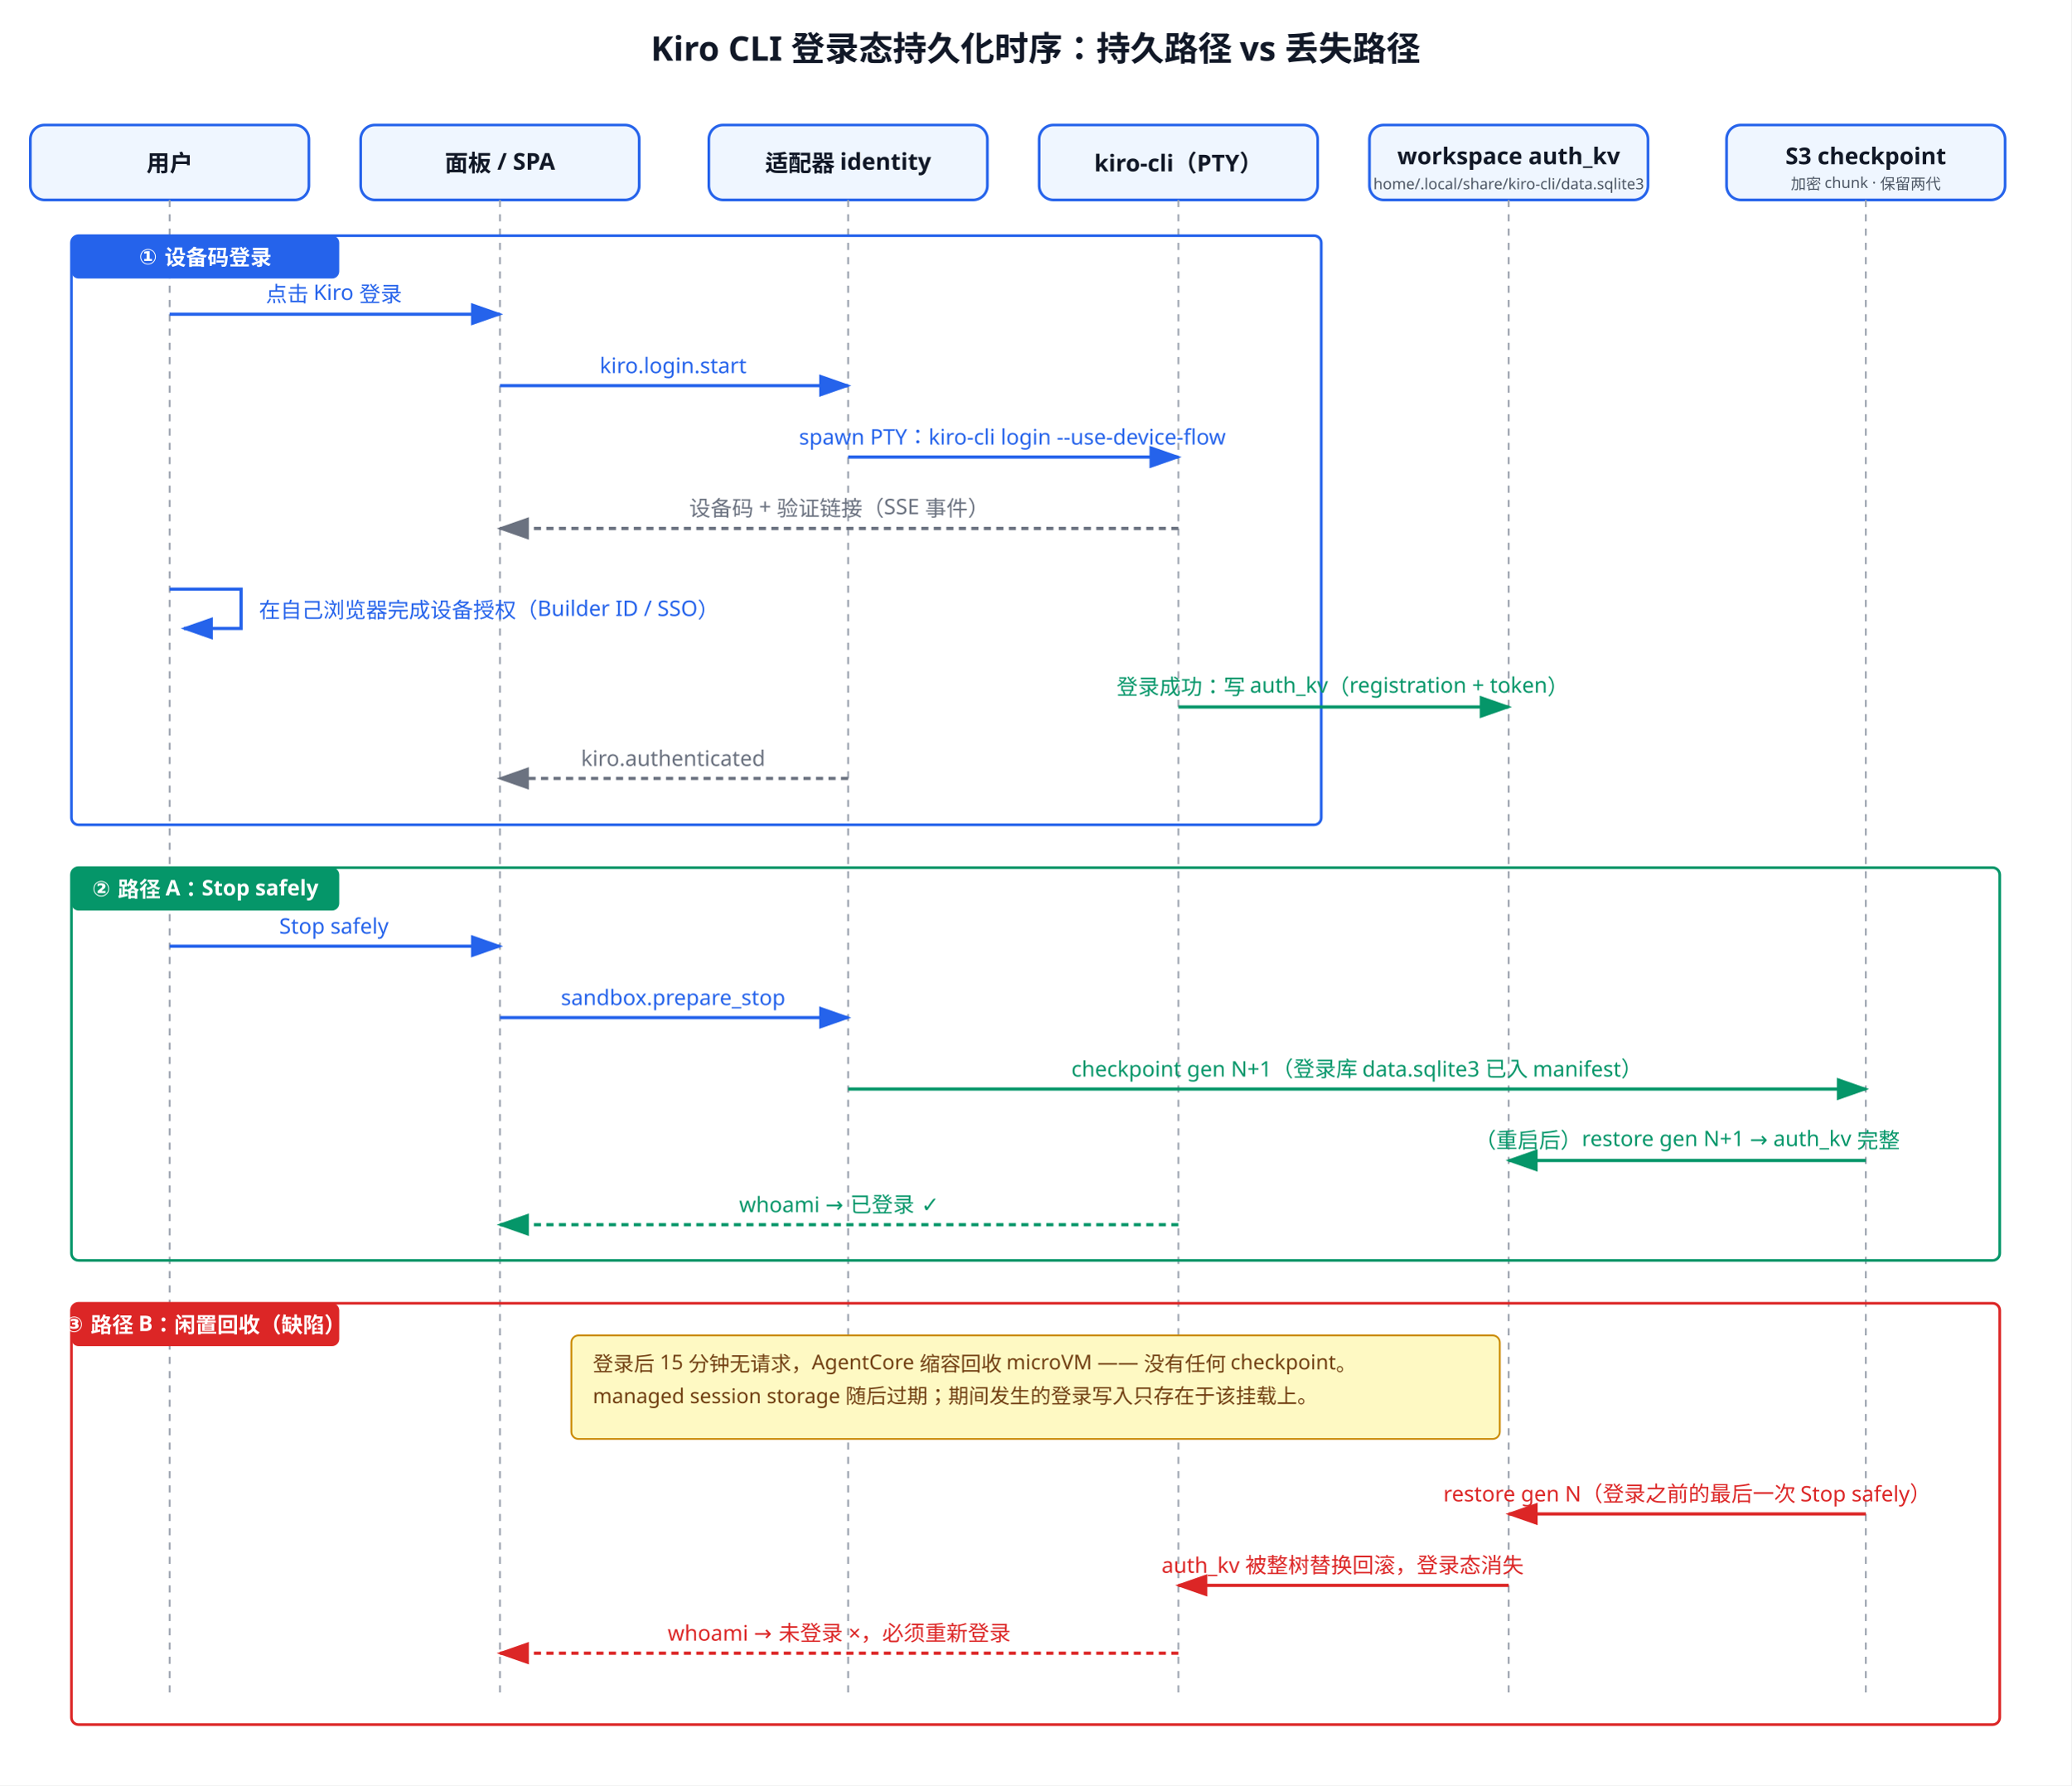
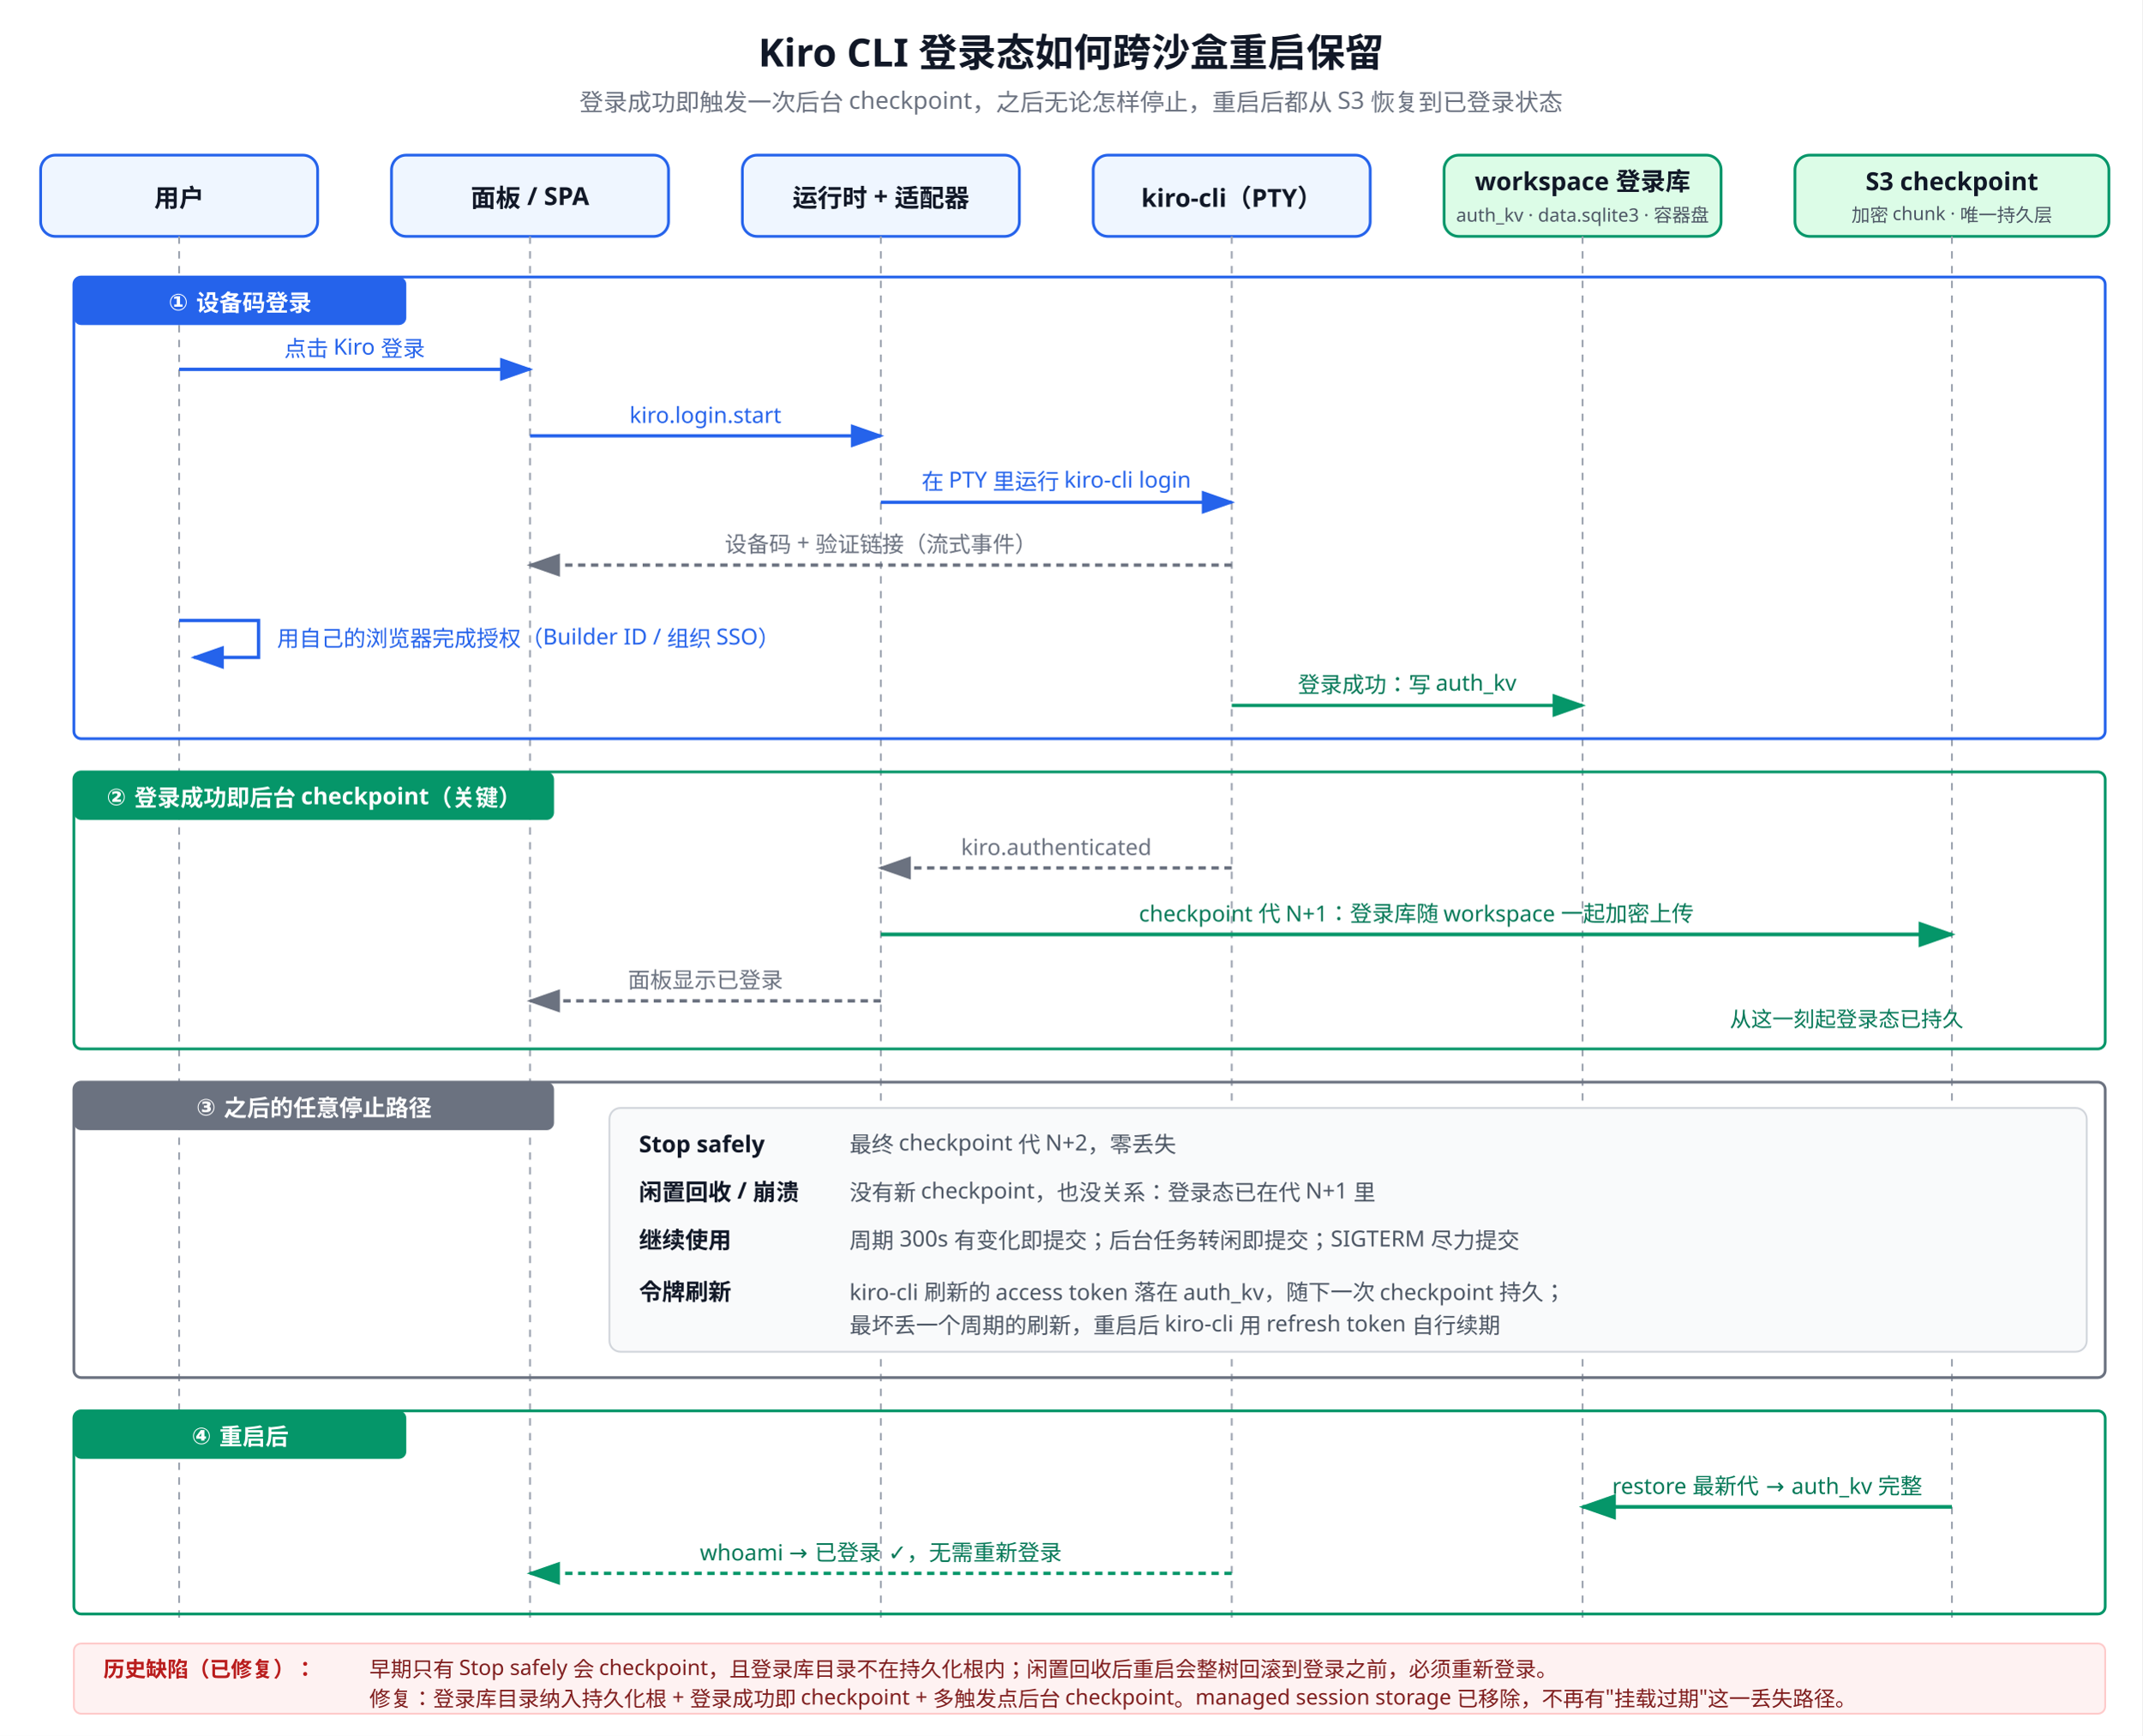
- <svg xmlns="http://www.w3.org/2000/svg" viewBox="0 0 1160 1000">
+ <svg xmlns="http://www.w3.org/2000/svg" viewBox="0 0 1160 940">
  <defs>
    <marker id="ar-b" markerWidth="10" markerHeight="7" refX="9" refY="3.5" orient="auto">
      <path d="M0,0 L10,3.5 L0,7 Z" fill="#2563eb" />
    </marker>
    <marker id="ar-gy" markerWidth="10" markerHeight="7" refX="9" refY="3.5" orient="auto">
      <path d="M0,0 L10,3.5 L0,7 Z" fill="#6b7280" />
    </marker>
    <marker id="ar-gr" markerWidth="10" markerHeight="7" refX="9" refY="3.5" orient="auto">
      <path d="M0,0 L10,3.5 L0,7 Z" fill="#059669" />
    </marker>
    <marker id="ar-rd" markerWidth="10" markerHeight="7" refX="9" refY="3.5" orient="auto">
-       <path d="M0,0 L10,3.5 L0,7 Z" fill="#dc2626" />
+       <path d="M0,0 L10,3.5 L0,7 Z" fill="#b91c1c" />
    </marker>
  </defs>
-   <style>text{font-family:"Noto Sans SC",sans-serif;}</style>
-   <rect width="1160" height="1000" fill="#ffffff" />
-   <text x="580" y="34" font-size="19" font-weight="bold" text-anchor="middle" fill="#111827">Kiro CLI 登录态持久化时序：持久路径 vs 丢失路径</text>
-   <rect x="17" y="70" width="156" height="42" fill="#eff6ff" stroke="#2563eb" stroke-width="1.5" rx="8" />
-   <text x="95" y="96" font-size="13" font-weight="bold" text-anchor="middle" fill="#111827">用户</text>
-   <line x1="95" y1="112" x2="95" y2="950" stroke="#9ca3af" stroke-width="1" stroke-dasharray="4,4" />
-   <rect x="202" y="70" width="156" height="42" fill="#eff6ff" stroke="#2563eb" stroke-width="1.5" rx="8" />
-   <text x="280" y="96" font-size="13" font-weight="bold" text-anchor="middle" fill="#111827">面板 / SPA</text>
-   <line x1="280" y1="112" x2="280" y2="950" stroke="#9ca3af" stroke-width="1" stroke-dasharray="4,4" />
-   <rect x="397" y="70" width="156" height="42" fill="#eff6ff" stroke="#2563eb" stroke-width="1.5" rx="8" />
-   <text x="475" y="96" font-size="13" font-weight="bold" text-anchor="middle" fill="#111827">适配器 identity</text>
-   <line x1="475" y1="112" x2="475" y2="950" stroke="#9ca3af" stroke-width="1" stroke-dasharray="4,4" />
-   <rect x="582" y="70" width="156" height="42" fill="#eff6ff" stroke="#2563eb" stroke-width="1.5" rx="8" />
-   <text x="660" y="96" font-size="13" font-weight="bold" text-anchor="middle" fill="#111827">kiro-cli（PTY）</text>
-   <line x1="660" y1="112" x2="660" y2="950" stroke="#9ca3af" stroke-width="1" stroke-dasharray="4,4" />
-   <rect x="767" y="70" width="156" height="42" fill="#eff6ff" stroke="#2563eb" stroke-width="1.5" rx="8" />
-   <text x="845" y="92" font-size="13" font-weight="bold" text-anchor="middle" fill="#111827">workspace auth_kv</text>
-   <text x="845" y="106" font-size="8.5" text-anchor="middle" fill="#4b5563">home/.local/share/kiro-cli/data.sqlite3</text>
-   <line x1="845" y1="112" x2="845" y2="950" stroke="#9ca3af" stroke-width="1" stroke-dasharray="4,4" />
-   <rect x="967" y="70" width="156" height="42" fill="#eff6ff" stroke="#2563eb" stroke-width="1.5" rx="8" />
-   <text x="1045" y="92" font-size="13" font-weight="bold" text-anchor="middle" fill="#111827">S3 checkpoint</text>
-   <text x="1045" y="106" font-size="8.5" text-anchor="middle" fill="#4b5563">加密 chunk · 保留两代</text>
-   <line x1="1045" y1="112" x2="1045" y2="950" stroke="#9ca3af" stroke-width="1" stroke-dasharray="4,4" />
-   <rect x="40" y="132" width="700" height="330" fill="none" stroke="#2563eb" stroke-width="1.5" rx="4" />
-   <rect x="40" y="132" width="150" height="24" fill="#2563eb" rx="4" />
-   <text x="115" y="148" font-size="12" font-weight="bold" text-anchor="middle" fill="#ffffff">① 设备码登录</text>
-   <line x1="95" y1="176" x2="280" y2="176" stroke="#2563eb" stroke-width="1.8" marker-end="url(#ar-b)" />
-   <text x="187" y="169" font-size="12" text-anchor="middle" fill="#2563eb">点击 Kiro 登录</text>
-   <line x1="280" y1="216" x2="475" y2="216" stroke="#2563eb" stroke-width="1.8" marker-end="url(#ar-b)" />
-   <text x="377" y="209" font-size="12" text-anchor="middle" fill="#2563eb">kiro.login.start</text>
-   <line x1="475" y1="256" x2="660" y2="256" stroke="#2563eb" stroke-width="1.8" marker-end="url(#ar-b)" />
-   <text x="567" y="249" font-size="12" text-anchor="middle" fill="#2563eb">spawn PTY：kiro-cli login --use-device-flow</text>
-   <line x1="660" y1="296" x2="280" y2="296" stroke="#6b7280" stroke-width="1.8" stroke-dasharray="4,3" marker-end="url(#ar-gy)" />
-   <text x="470" y="289" font-size="12" text-anchor="middle" fill="#6b7280">设备码 + 验证链接（SSE 事件）</text>
-   <path d="M 95 330 L 135 330 L 135 352 L 103 352" fill="none" stroke="#2563eb" stroke-width="1.8" marker-end="url(#ar-b)" />
-   <text x="145" y="346" font-size="12" text-anchor="start" fill="#2563eb">在自己浏览器完成设备授权（Builder ID / SSO）</text>
-   <line x1="660" y1="396" x2="845" y2="396" stroke="#059669" stroke-width="1.8" marker-end="url(#ar-gr)" />
-   <text x="752" y="389" font-size="12" text-anchor="middle" fill="#059669">登录成功：写 auth_kv（registration + token）</text>
-   <line x1="475" y1="436" x2="280" y2="436" stroke="#6b7280" stroke-width="1.8" stroke-dasharray="4,3" marker-end="url(#ar-gy)" />
-   <text x="377" y="429" font-size="12" text-anchor="middle" fill="#6b7280">kiro.authenticated</text>
-   <rect x="40" y="486" width="1080" height="220" fill="none" stroke="#059669" stroke-width="1.5" rx="4" />
-   <rect x="40" y="486" width="150" height="24" fill="#059669" rx="4" />
-   <text x="115" y="502" font-size="12" font-weight="bold" text-anchor="middle" fill="#ffffff">② 路径 A：Stop safely</text>
-   <line x1="95" y1="530" x2="280" y2="530" stroke="#2563eb" stroke-width="1.8" marker-end="url(#ar-b)" />
-   <text x="187" y="523" font-size="12" text-anchor="middle" fill="#2563eb">Stop safely</text>
-   <line x1="280" y1="570" x2="475" y2="570" stroke="#2563eb" stroke-width="1.8" marker-end="url(#ar-b)" />
-   <text x="377" y="563" font-size="12" text-anchor="middle" fill="#2563eb">sandbox.prepare_stop</text>
-   <line x1="475" y1="610" x2="1045" y2="610" stroke="#059669" stroke-width="1.8" marker-end="url(#ar-gr)" />
-   <text x="760" y="603" font-size="12" text-anchor="middle" fill="#059669">checkpoint gen N+1（登录库 data.sqlite3 已入 manifest）</text>
-   <line x1="1045" y1="650" x2="845" y2="650" stroke="#059669" stroke-width="1.8" marker-end="url(#ar-gr)" />
-   <text x="945" y="643" font-size="12" text-anchor="middle" fill="#059669">（重启后）restore gen N+1 → auth_kv 完整</text>
-   <line x1="660" y1="686" x2="280" y2="686" stroke="#059669" stroke-width="1.8" stroke-dasharray="4,3" marker-end="url(#ar-gr)" />
-   <text x="470" y="679" font-size="12" text-anchor="middle" fill="#059669">whoami → 已登录 ✓</text>
-   <rect x="40" y="730" width="1080" height="236" fill="none" stroke="#dc2626" stroke-width="1.5" rx="4" />
-   <rect x="40" y="730" width="150" height="24" fill="#dc2626" rx="4" />
-   <text x="115" y="746" font-size="12" font-weight="bold" text-anchor="middle" fill="#ffffff">③ 路径 B：闲置回收（缺陷）</text>
-   <rect x="320" y="748" width="520" height="58" fill="#fef9c3" stroke="#ca8a04" rx="4" />
-   <text x="332" y="768" font-size="11.5" fill="#713f12">登录后 15 分钟无请求，AgentCore 缩容回收 microVM —— 没有任何 checkpoint。</text>
-   <text x="332" y="786" font-size="11.5" fill="#713f12">managed session storage 随后过期；期间发生的登录写入只存在于该挂载上。</text>
-   <line x1="1045" y1="848" x2="845" y2="848" stroke="#dc2626" stroke-width="1.8" marker-end="url(#ar-rd)" />
-   <text x="945" y="841" font-size="12" text-anchor="middle" fill="#dc2626">restore gen N（登录之前的最后一次 Stop safely）</text>
-   <line x1="845" y1="888" x2="660" y2="888" stroke="#dc2626" stroke-width="1.8" marker-end="url(#ar-rd)" />
-   <text x="752" y="881" font-size="12" text-anchor="middle" fill="#dc2626">auth_kv 被整树替换回滚，登录态消失</text>
-   <line x1="660" y1="926" x2="280" y2="926" stroke="#dc2626" stroke-width="1.8" stroke-dasharray="4,3" marker-end="url(#ar-rd)" />
-   <text x="470" y="919" font-size="12" text-anchor="middle" fill="#dc2626">whoami → 未登录 ×，必须重新登录</text>
+   <style>text{font-family:"Noto Sans SC","Droid Sans Fallback",sans-serif;}</style>
+   <rect width="1160" height="940" fill="#ffffff" />
+   <text x="580" y="36" font-size="21" font-weight="bold" text-anchor="middle" fill="#111827">Kiro CLI 登录态如何跨沙盒重启保留</text>
+   <text x="580" y="60" font-size="13" text-anchor="middle" fill="#6b7280">登录成功即触发一次后台 checkpoint，之后无论怎样停止，重启后都从 S3 恢复到已登录状态</text>
+   <g font-size="13.5" font-weight="bold" text-anchor="middle" fill="#111827">
+     <rect x="22" y="84" width="150" height="44" fill="#eff6ff" stroke="#2563eb" stroke-width="1.5" rx="8" />
+     <text x="97" y="112">用户</text>
+     <rect x="212" y="84" width="150" height="44" fill="#eff6ff" stroke="#2563eb" stroke-width="1.5" rx="8" />
+     <text x="287" y="112">面板 / SPA</text>
+     <rect x="402" y="84" width="150" height="44" fill="#eff6ff" stroke="#2563eb" stroke-width="1.5" rx="8" />
+     <text x="477" y="112">运行时 + 适配器</text>
+     <rect x="592" y="84" width="150" height="44" fill="#eff6ff" stroke="#2563eb" stroke-width="1.5" rx="8" />
+     <text x="667" y="112">kiro-cli（PTY）</text>
+     <rect x="782" y="84" width="150" height="44" fill="#dcfce7" stroke="#059669" stroke-width="1.5" rx="8" />
+     <text x="857" y="103">workspace 登录库</text>
+     <rect x="972" y="84" width="170" height="44" fill="#dcfce7" stroke="#059669" stroke-width="1.5" rx="8" />
+     <text x="1057" y="103">S3 checkpoint</text>
+   </g>
+   <text x="857" y="120" font-size="10" text-anchor="middle" fill="#4b5563">auth_kv · data.sqlite3 · 容器盘</text>
+   <text x="1057" y="120" font-size="10" text-anchor="middle" fill="#4b5563">加密 chunk · 唯一持久层</text>
+   <g stroke="#9ca3af" stroke-width="1" stroke-dasharray="4,4">
+     <line x1="97" y1="128" x2="97" y2="880" />
+     <line x1="287" y1="128" x2="287" y2="880" />
+     <line x1="477" y1="128" x2="477" y2="880" />
+     <line x1="667" y1="128" x2="667" y2="880" />
+     <line x1="857" y1="128" x2="857" y2="880" />
+     <line x1="1057" y1="128" x2="1057" y2="880" />
+   </g>
+   <rect x="40" y="150" width="1100" height="250" fill="none" stroke="#2563eb" stroke-width="1.5" rx="4" />
+   <rect x="40" y="150" width="180" height="26" fill="#2563eb" rx="4" />
+   <text x="130" y="168" font-size="12.5" font-weight="bold" text-anchor="middle" fill="#ffffff">① 设备码登录</text>
+   <line x1="97" y1="200" x2="287" y2="200" stroke="#2563eb" stroke-width="1.8" marker-end="url(#ar-b)" />
+   <text x="192" y="193" font-size="12" text-anchor="middle" fill="#2563eb">点击 Kiro 登录</text>
+   <line x1="287" y1="236" x2="477" y2="236" stroke="#2563eb" stroke-width="1.8" marker-end="url(#ar-b)" />
+   <text x="382" y="229" font-size="12" text-anchor="middle" fill="#2563eb">kiro.login.start</text>
+   <line x1="477" y1="272" x2="667" y2="272" stroke="#2563eb" stroke-width="1.8" marker-end="url(#ar-b)" />
+   <text x="572" y="265" font-size="12" text-anchor="middle" fill="#2563eb">在 PTY 里运行 kiro-cli login</text>
+   <line x1="667" y1="306" x2="287" y2="306" stroke="#6b7280" stroke-width="1.8" stroke-dasharray="4,3" marker-end="url(#ar-gy)" />
+   <text x="477" y="299" font-size="12" text-anchor="middle" fill="#6b7280">设备码 + 验证链接（流式事件）</text>
+   <path d="M 97 336 L 140 336 L 140 356 L 105 356" fill="none" stroke="#2563eb" stroke-width="1.8" marker-end="url(#ar-b)" />
+   <text x="150" y="350" font-size="12" fill="#2563eb">用自己的浏览器完成授权（Builder ID / 组织 SSO）</text>
+   <line x1="667" y1="382" x2="857" y2="382" stroke="#059669" stroke-width="1.8" marker-end="url(#ar-gr)" />
+   <text x="762" y="375" font-size="12" text-anchor="middle" fill="#047857">登录成功：写 auth_kv</text>
+   <rect x="40" y="418" width="1100" height="150" fill="none" stroke="#059669" stroke-width="1.5" rx="4" />
+   <rect x="40" y="418" width="260" height="26" fill="#059669" rx="4" />
+   <text x="170" y="436" font-size="12.5" font-weight="bold" text-anchor="middle" fill="#ffffff">② 登录成功即后台 checkpoint（关键）</text>
+   <line x1="667" y1="470" x2="477" y2="470" stroke="#6b7280" stroke-width="1.8" stroke-dasharray="4,3" marker-end="url(#ar-gy)" />
+   <text x="572" y="463" font-size="12" text-anchor="middle" fill="#6b7280">kiro.authenticated</text>
+   <line x1="477" y1="506" x2="1057" y2="506" stroke="#059669" stroke-width="2" marker-end="url(#ar-gr)" />
+   <text x="767" y="499" font-size="12" text-anchor="middle" fill="#047857">checkpoint 代 N+1：登录库随 workspace 一起加密上传</text>
+   <line x1="477" y1="542" x2="287" y2="542" stroke="#6b7280" stroke-width="1.8" stroke-dasharray="4,3" marker-end="url(#ar-gy)" />
+   <text x="382" y="535" font-size="12" text-anchor="middle" fill="#6b7280">面板显示已登录</text>
+   <text x="1000" y="556" font-size="11.5" text-anchor="middle" fill="#047857">从这一刻起登录态已持久</text>
+   <rect x="40" y="586" width="1100" height="160" fill="none" stroke="#6b7280" stroke-width="1.5" rx="4" />
+   <rect x="40" y="586" width="260" height="26" fill="#6b7280" rx="4" />
+   <text x="170" y="604" font-size="12.5" font-weight="bold" text-anchor="middle" fill="#ffffff">③ 之后的任意停止路径</text>
+   <rect x="330" y="600" width="800" height="132" fill="#f9fafb" stroke="#d1d5db" rx="6" />
+   <text x="346" y="624" font-size="12.5" font-weight="bold" fill="#111827">Stop safely</text>
+   <text x="460" y="624" font-size="12" fill="#4b5563">最终 checkpoint 代 N+2，零丢失</text>
+   <text x="346" y="650" font-size="12.5" font-weight="bold" fill="#111827">闲置回收 / 崩溃</text>
+   <text x="460" y="650" font-size="12" fill="#4b5563">没有新 checkpoint，也没关系：登录态已在代 N+1 里</text>
+   <text x="346" y="676" font-size="12.5" font-weight="bold" fill="#111827">继续使用</text>
+   <text x="460" y="676" font-size="12" fill="#4b5563">周期 300s 有变化即提交；后台任务转闲即提交；SIGTERM 尽力提交</text>
+   <text x="346" y="704" font-size="12.5" font-weight="bold" fill="#111827">令牌刷新</text>
+   <text x="460" y="704" font-size="12" fill="#4b5563">kiro-cli 刷新的 access token 落在 auth_kv，随下一次 checkpoint 持久；</text>
+   <text x="460" y="722" font-size="12" fill="#4b5563">最坏丢一个周期的刷新，重启后 kiro-cli 用 refresh token 自行续期</text>
+   <rect x="40" y="764" width="1100" height="110" fill="none" stroke="#059669" stroke-width="1.5" rx="4" />
+   <rect x="40" y="764" width="180" height="26" fill="#059669" rx="4" />
+   <text x="130" y="782" font-size="12.5" font-weight="bold" text-anchor="middle" fill="#ffffff">④ 重启后</text>
+   <line x1="1057" y1="816" x2="857" y2="816" stroke="#059669" stroke-width="2" marker-end="url(#ar-gr)" />
+   <text x="957" y="809" font-size="12" text-anchor="middle" fill="#047857">restore 最新代 → auth_kv 完整</text>
+   <line x1="667" y1="852" x2="287" y2="852" stroke="#059669" stroke-width="1.8" stroke-dasharray="4,3" marker-end="url(#ar-gr)" />
+   <text x="477" y="845" font-size="12" text-anchor="middle" fill="#047857">whoami → 已登录 ✓，无需重新登录</text>
+   <rect x="40" y="890" width="1100" height="38" fill="#fef2f2" stroke="#fecaca" rx="4" />
+   <text x="56" y="908" font-size="11.5" font-weight="bold" fill="#b91c1c">历史缺陷（已修复）：</text>
+   <text x="200" y="908" font-size="11.5" fill="#7f1d1d">早期只有 Stop safely 会 checkpoint，且登录库目录不在持久化根内；闲置回收后重启会整树回滚到登录之前，必须重新登录。</text>
+   <text x="200" y="924" font-size="11.5" fill="#7f1d1d">修复：登录库目录纳入持久化根 + 登录成功即 checkpoint + 多触发点后台 checkpoint。managed session storage 已移除，不再有"挂载过期"这一丢失路径。</text>
</svg>
